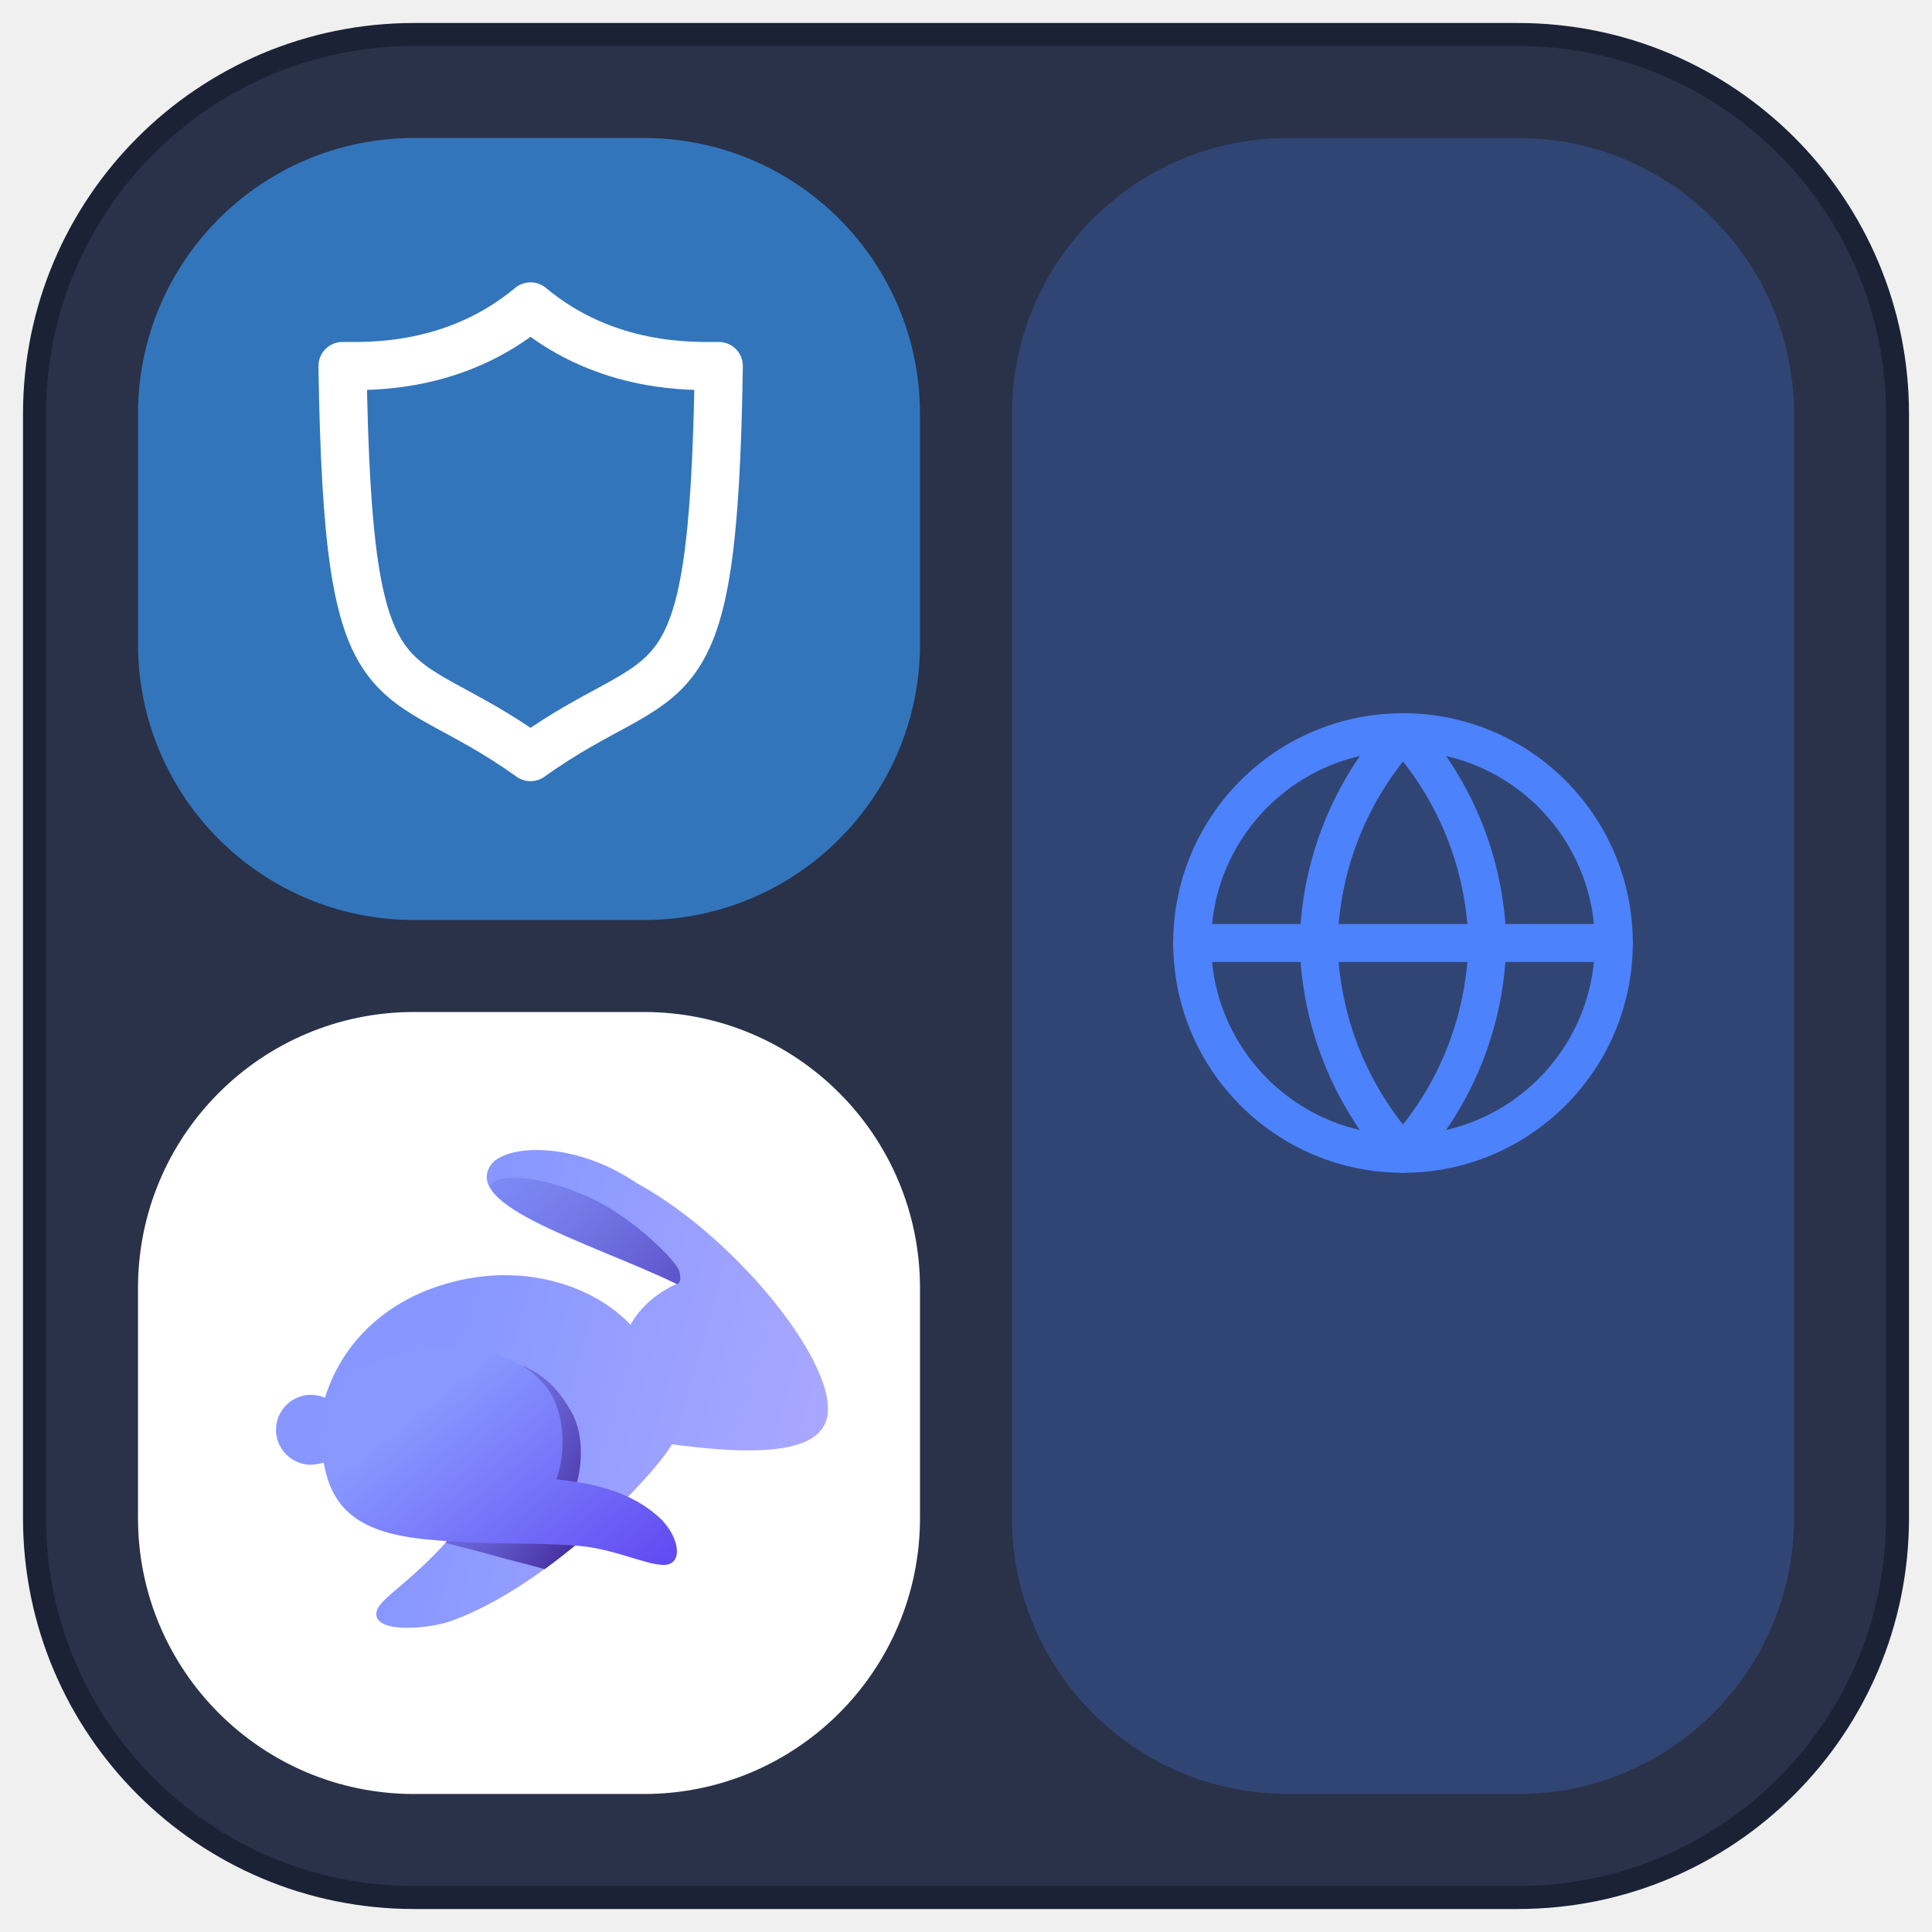
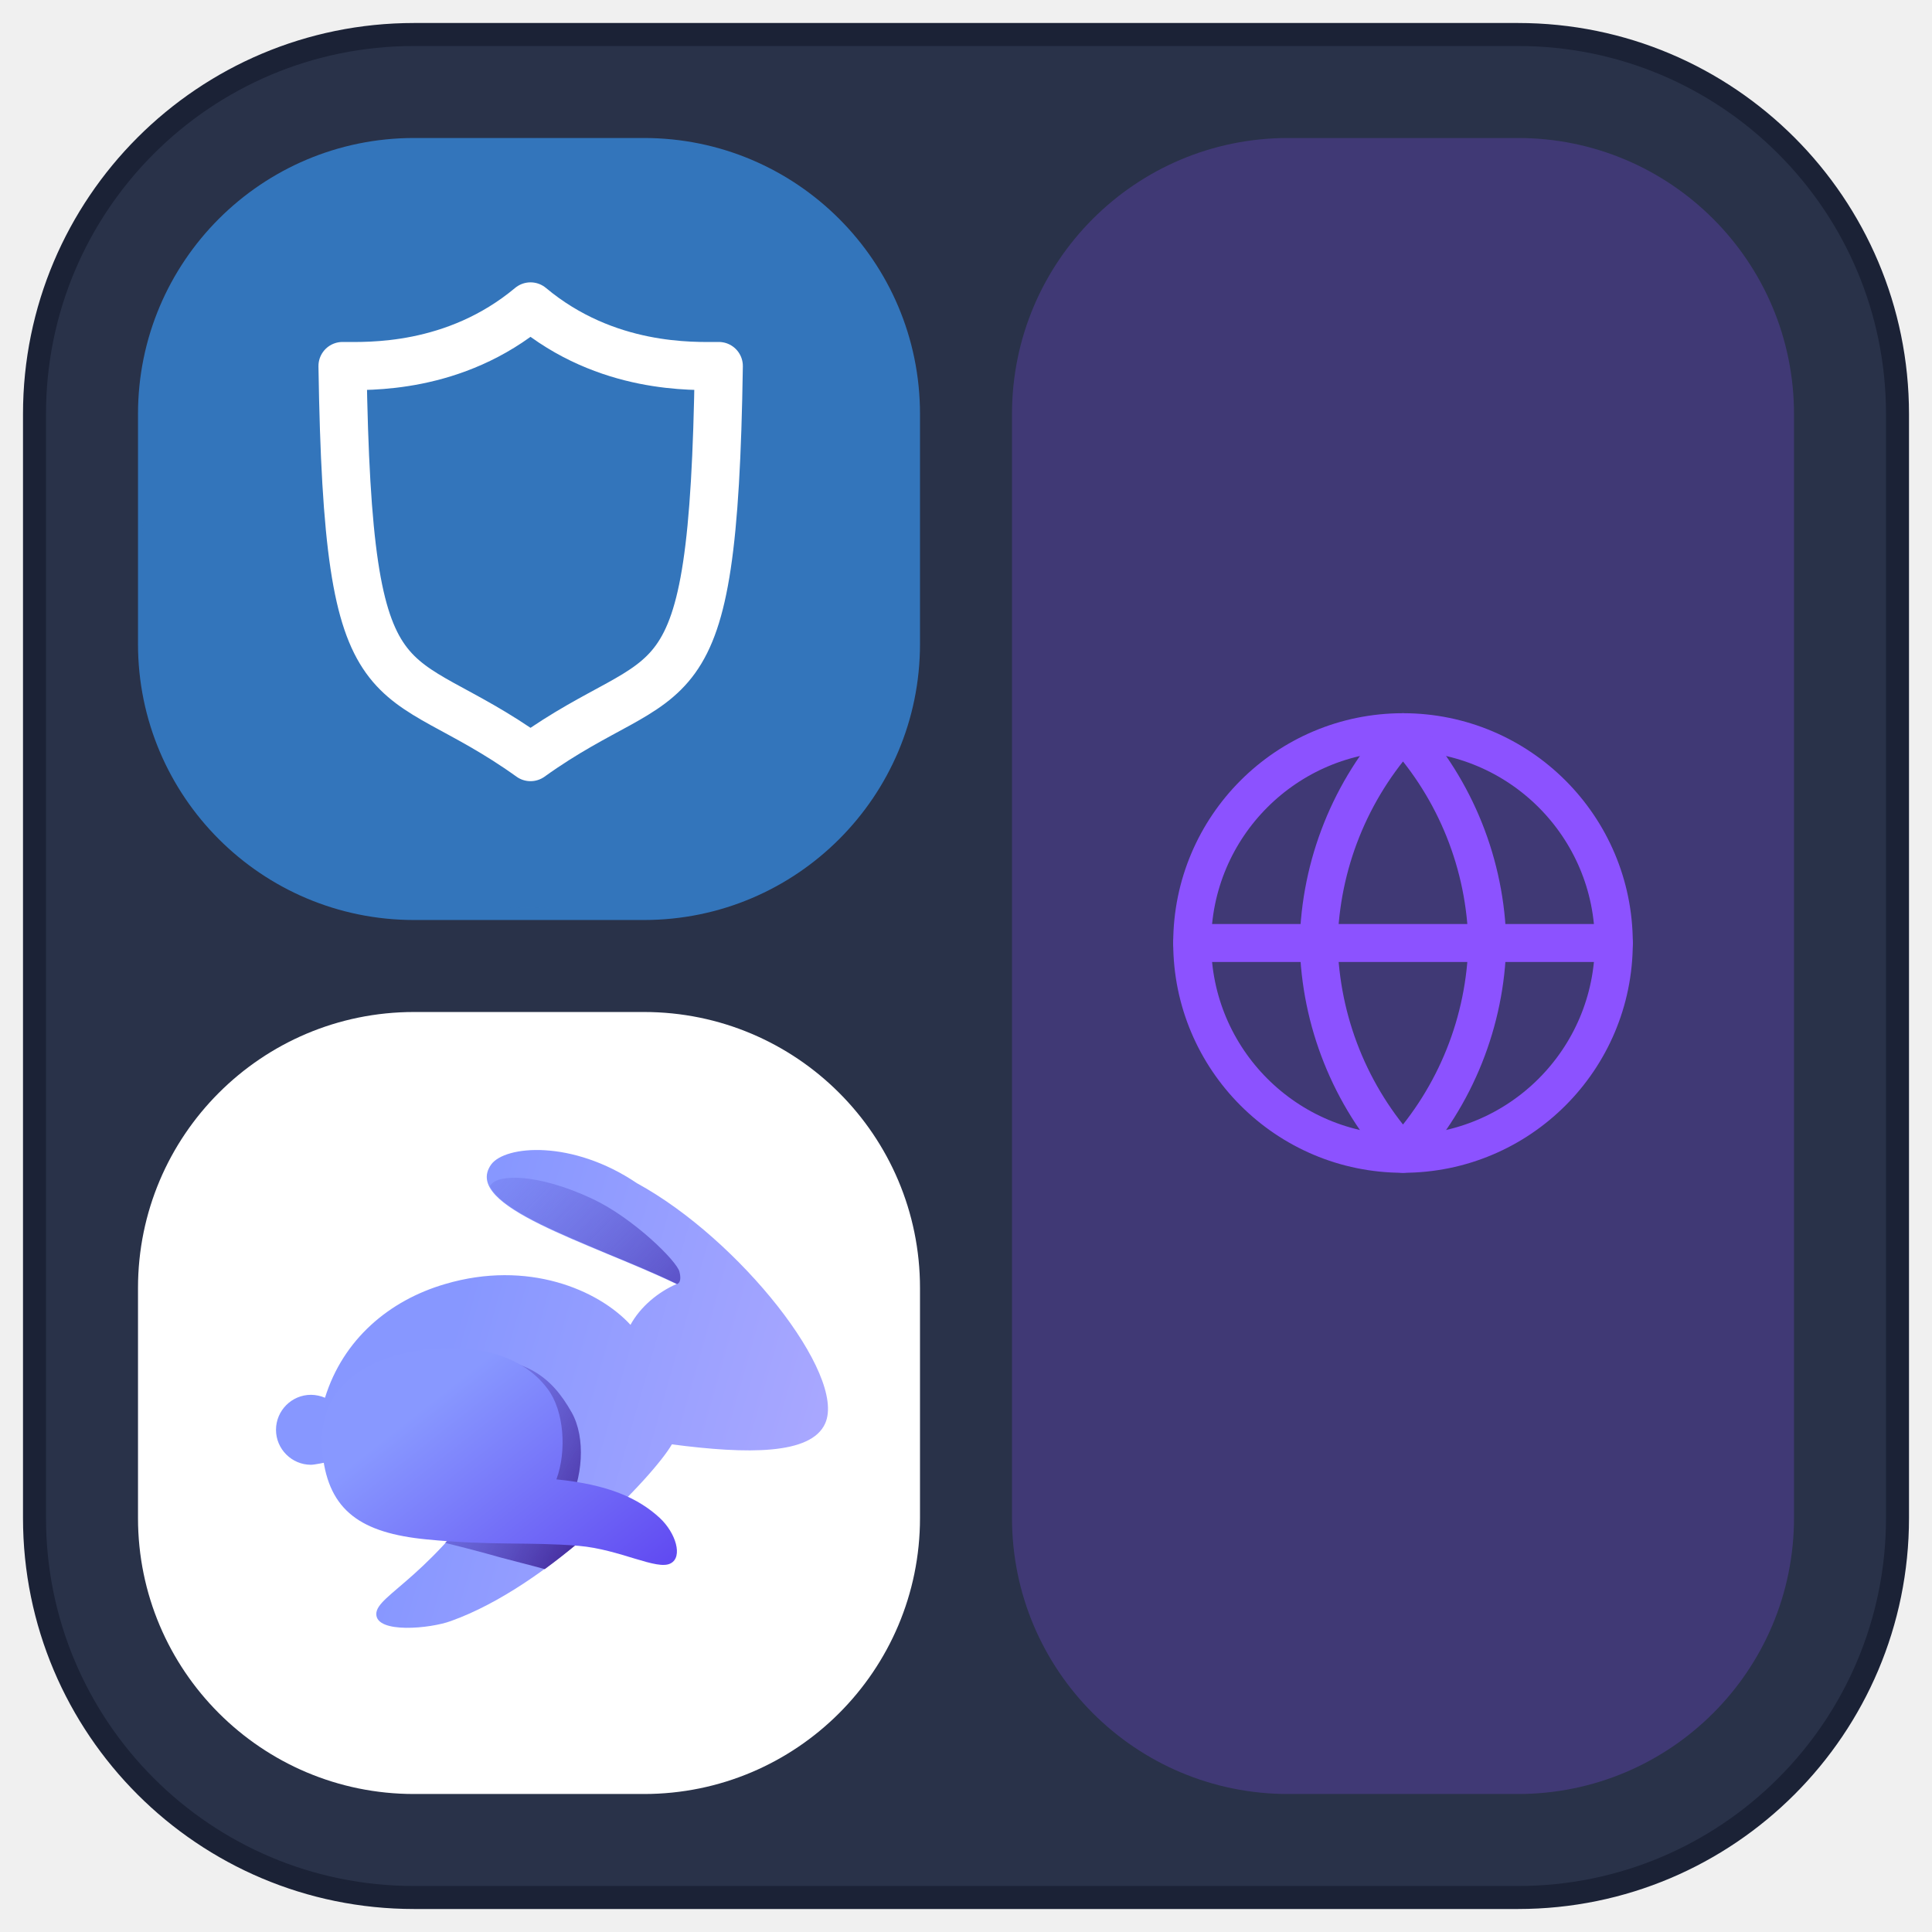
<svg xmlns="http://www.w3.org/2000/svg" width="42" height="42" viewBox="0 0 42 42" fill="none">
  <rect x="0.75" y="0.75" width="40.5" height="40.5" rx="8.25" fill="#293249" />
  <g clip-path="url(#clip0_304_15139)">
    <rect x="3" y="3" width="17" height="17" rx="6" fill="#3375BB" />
    <g clip-path="url(#clip1_304_15139)">
      <mask id="mask0_304_15139" style="mask-type:luminance" maskUnits="userSpaceOnUse" x="3" y="2" width="17" height="18">
        <path d="M19.843 3H3.104V19.738H19.843V3Z" fill="white" />
      </mask>
      <g mask="url(#mask0_304_15139)">
        <path d="M11.474 19.738C16.096 19.738 19.843 15.991 19.843 11.369C19.843 6.747 16.096 3 11.474 3C6.852 3 3.104 6.747 3.104 11.369C3.104 15.991 6.852 19.738 11.474 19.738Z" fill="#3375BB" />
        <path d="M11.533 6.661C13.187 8.043 15.084 7.957 15.626 7.957C15.507 15.813 14.604 14.256 11.533 16.459C8.462 14.256 7.565 15.813 7.446 7.957C7.982 7.957 9.879 8.043 11.533 6.661Z" stroke="white" stroke-width="1.046" stroke-miterlimit="10" stroke-linecap="round" stroke-linejoin="round" />
      </g>
    </g>
  </g>
  <rect x="3" y="22" width="17" height="17" rx="6" fill="white" />
  <path d="M17.939 30.943C18.408 29.891 16.076 26.938 13.845 25.721C12.439 24.771 10.981 24.898 10.677 25.316C10.03 26.228 12.832 27.014 14.707 27.914C14.302 28.091 13.921 28.408 13.706 28.801C13.009 28.041 11.475 27.382 9.676 27.914C8.459 28.269 7.458 29.118 7.065 30.386C6.976 30.347 6.862 30.322 6.76 30.322C6.342 30.322 6 30.664 6 31.083C6 31.501 6.342 31.843 6.76 31.843C6.837 31.843 7.077 31.792 7.077 31.792L10.981 31.818C9.422 34.302 8.18 34.657 8.18 35.088C8.18 35.519 9.359 35.404 9.802 35.24C11.932 34.479 14.213 32.084 14.606 31.399C16.254 31.615 17.635 31.628 17.939 30.943Z" fill="url(#paint0_linear_304_15139)" />
  <path fill-rule="evenodd" clip-rule="evenodd" d="M14.72 27.914C14.809 27.876 14.796 27.749 14.771 27.648C14.72 27.419 13.77 26.482 12.882 26.063C11.666 25.493 10.778 25.518 10.652 25.785C10.892 26.291 12.046 26.761 13.237 27.267C13.732 27.47 14.251 27.686 14.72 27.914Z" fill="url(#paint1_linear_304_15139)" />
  <path fill-rule="evenodd" clip-rule="evenodd" d="M13.174 33.009C12.933 32.92 12.654 32.832 12.337 32.756C12.667 32.16 12.743 31.26 12.426 30.702C11.982 29.916 11.425 29.498 10.119 29.498C9.409 29.498 7.483 29.739 7.445 31.349C7.445 31.514 7.445 31.666 7.457 31.818H10.981C10.512 32.566 10.068 33.123 9.676 33.541C10.145 33.656 10.525 33.757 10.88 33.858C11.209 33.947 11.526 34.023 11.843 34.112C12.325 33.757 12.781 33.377 13.174 33.009Z" fill="url(#paint2_linear_304_15139)" />
  <path d="M7.014 31.628C7.153 32.844 7.85 33.326 9.27 33.465C10.69 33.605 11.501 33.516 12.578 33.605C13.478 33.681 14.289 34.15 14.581 33.985C14.847 33.846 14.695 33.326 14.34 32.996C13.871 32.566 13.224 32.274 12.096 32.16C12.325 31.539 12.261 30.664 11.906 30.195C11.399 29.511 10.461 29.207 9.27 29.334C8.028 29.486 6.837 30.107 7.014 31.628Z" fill="url(#paint3_linear_304_15139)" />
-   <rect x="22" y="3" width="17" height="36" rx="6" fill="#4C82FB" fill-opacity="0.24" />
+   <rect x="22" y="3" width="17" height="36" rx="6" fill="#8c52ff" fill-opacity="0.24" />
  <g clip-path="url(#clip2_304_15139)">
-     <path d="M30.5 25.083C33.031 25.083 35.083 23.031 35.083 20.5C35.083 17.969 33.031 15.917 30.5 15.917C27.969 15.917 25.917 17.969 25.917 20.5C25.917 23.031 27.969 25.083 30.5 25.083Z" stroke="#4C82FB" stroke-width="0.825" stroke-linecap="round" stroke-linejoin="round" />
-     <path d="M25.917 20.5H35.083" stroke="#4C82FB" stroke-width="0.825" stroke-linecap="round" stroke-linejoin="round" />
-     <path d="M30.5 15.917C31.646 17.172 32.298 18.8 32.333 20.5C32.298 22.199 31.646 23.828 30.5 25.083C29.354 23.828 28.702 22.199 28.667 20.5C28.702 18.8 29.354 17.172 30.5 15.917V15.917Z" stroke="#4C82FB" stroke-width="0.825" stroke-linecap="round" stroke-linejoin="round" />
+     <path d="M30.5 25.083C33.031 25.083 35.083 23.031 35.083 20.5C35.083 17.969 33.031 15.917 30.5 15.917C27.969 15.917 25.917 17.969 25.917 20.5C25.917 23.031 27.969 25.083 30.5 25.083Z" stroke="#8c52ff" stroke-width="0.825" stroke-linecap="round" stroke-linejoin="round" />
+     <path d="M25.917 20.5H35.083" stroke="#8c52ff" stroke-width="0.825" stroke-linecap="round" stroke-linejoin="round" />
+     <path d="M30.5 15.917C31.646 17.172 32.298 18.8 32.333 20.5C32.298 22.199 31.646 23.828 30.5 25.083C29.354 23.828 28.702 22.199 28.667 20.5C28.702 18.8 29.354 17.172 30.5 15.917V15.917Z" stroke="#8c52ff" stroke-width="0.825" stroke-linecap="round" stroke-linejoin="round" />
  </g>
  <rect x="0.75" y="0.75" width="40.5" height="40.5" rx="8.25" stroke="#1B2236" stroke-width="0.5" />
  <defs>
    <linearGradient id="paint0_linear_304_15139" x1="9.547" y1="29.962" x2="17.854" y2="32.318" gradientUnits="userSpaceOnUse">
      <stop stop-color="#8797FF" />
      <stop offset="1" stop-color="#AAA8FF" />
    </linearGradient>
    <linearGradient id="paint1_linear_304_15139" x1="16.147" y1="30.148" x2="10.153" y2="24.139" gradientUnits="userSpaceOnUse">
      <stop stop-color="#3B22A0" />
      <stop offset="1" stop-color="#5156D8" stop-opacity="0" />
    </linearGradient>
    <linearGradient id="paint2_linear_304_15139" x1="13.339" y1="33.226" x2="7.581" y2="29.916" gradientUnits="userSpaceOnUse">
      <stop stop-color="#3B1E8F" />
      <stop offset="1" stop-color="#6A6FFB" stop-opacity="0" />
    </linearGradient>
    <linearGradient id="paint3_linear_304_15139" x1="9.145" y1="30.645" x2="13.037" y2="35.59" gradientUnits="userSpaceOnUse">
      <stop stop-color="#8898FF" />
      <stop offset="0.984" stop-color="#5F47F1" />
    </linearGradient>
    <clipPath id="clip0_304_15139">
      <rect x="3" y="3" width="17" height="17" rx="6" fill="white" />
    </clipPath>
    <clipPath id="clip1_304_15139">
      <rect width="17" height="16.738" fill="white" transform="translate(3 2.99988)" />
    </clipPath>
    <clipPath id="clip2_304_15139">
      <rect width="11" height="11" fill="white" transform="translate(25 15)" />
    </clipPath>
  </defs>
</svg>
